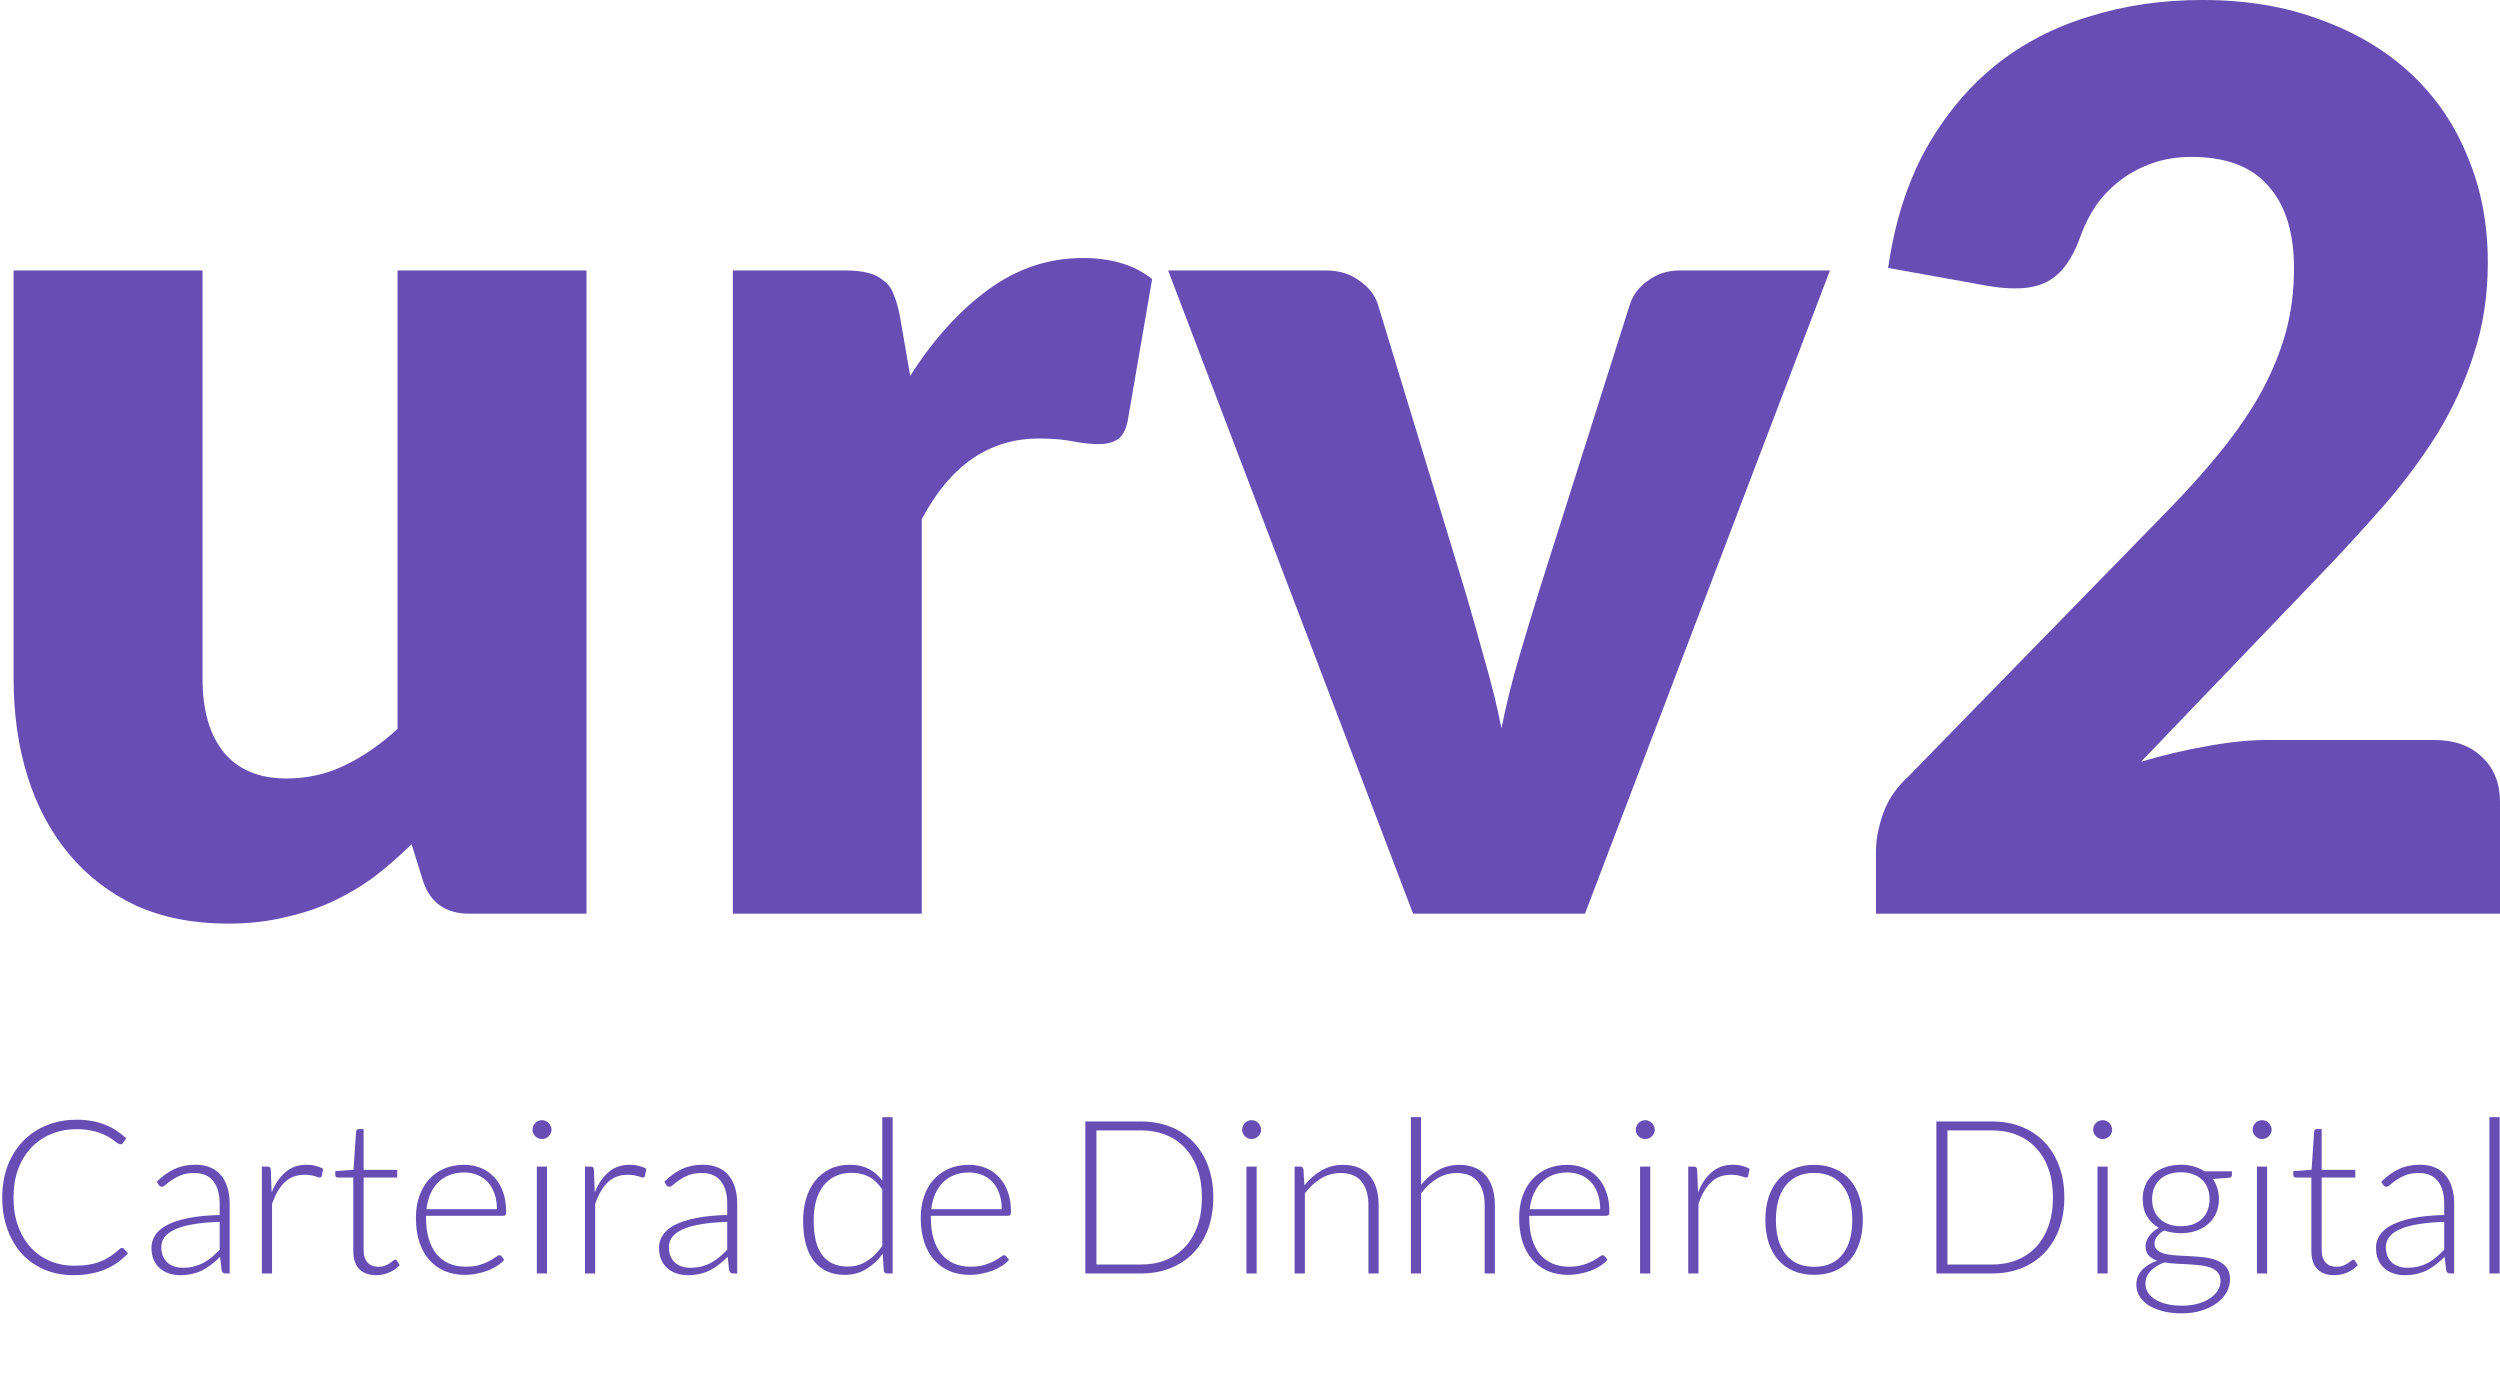
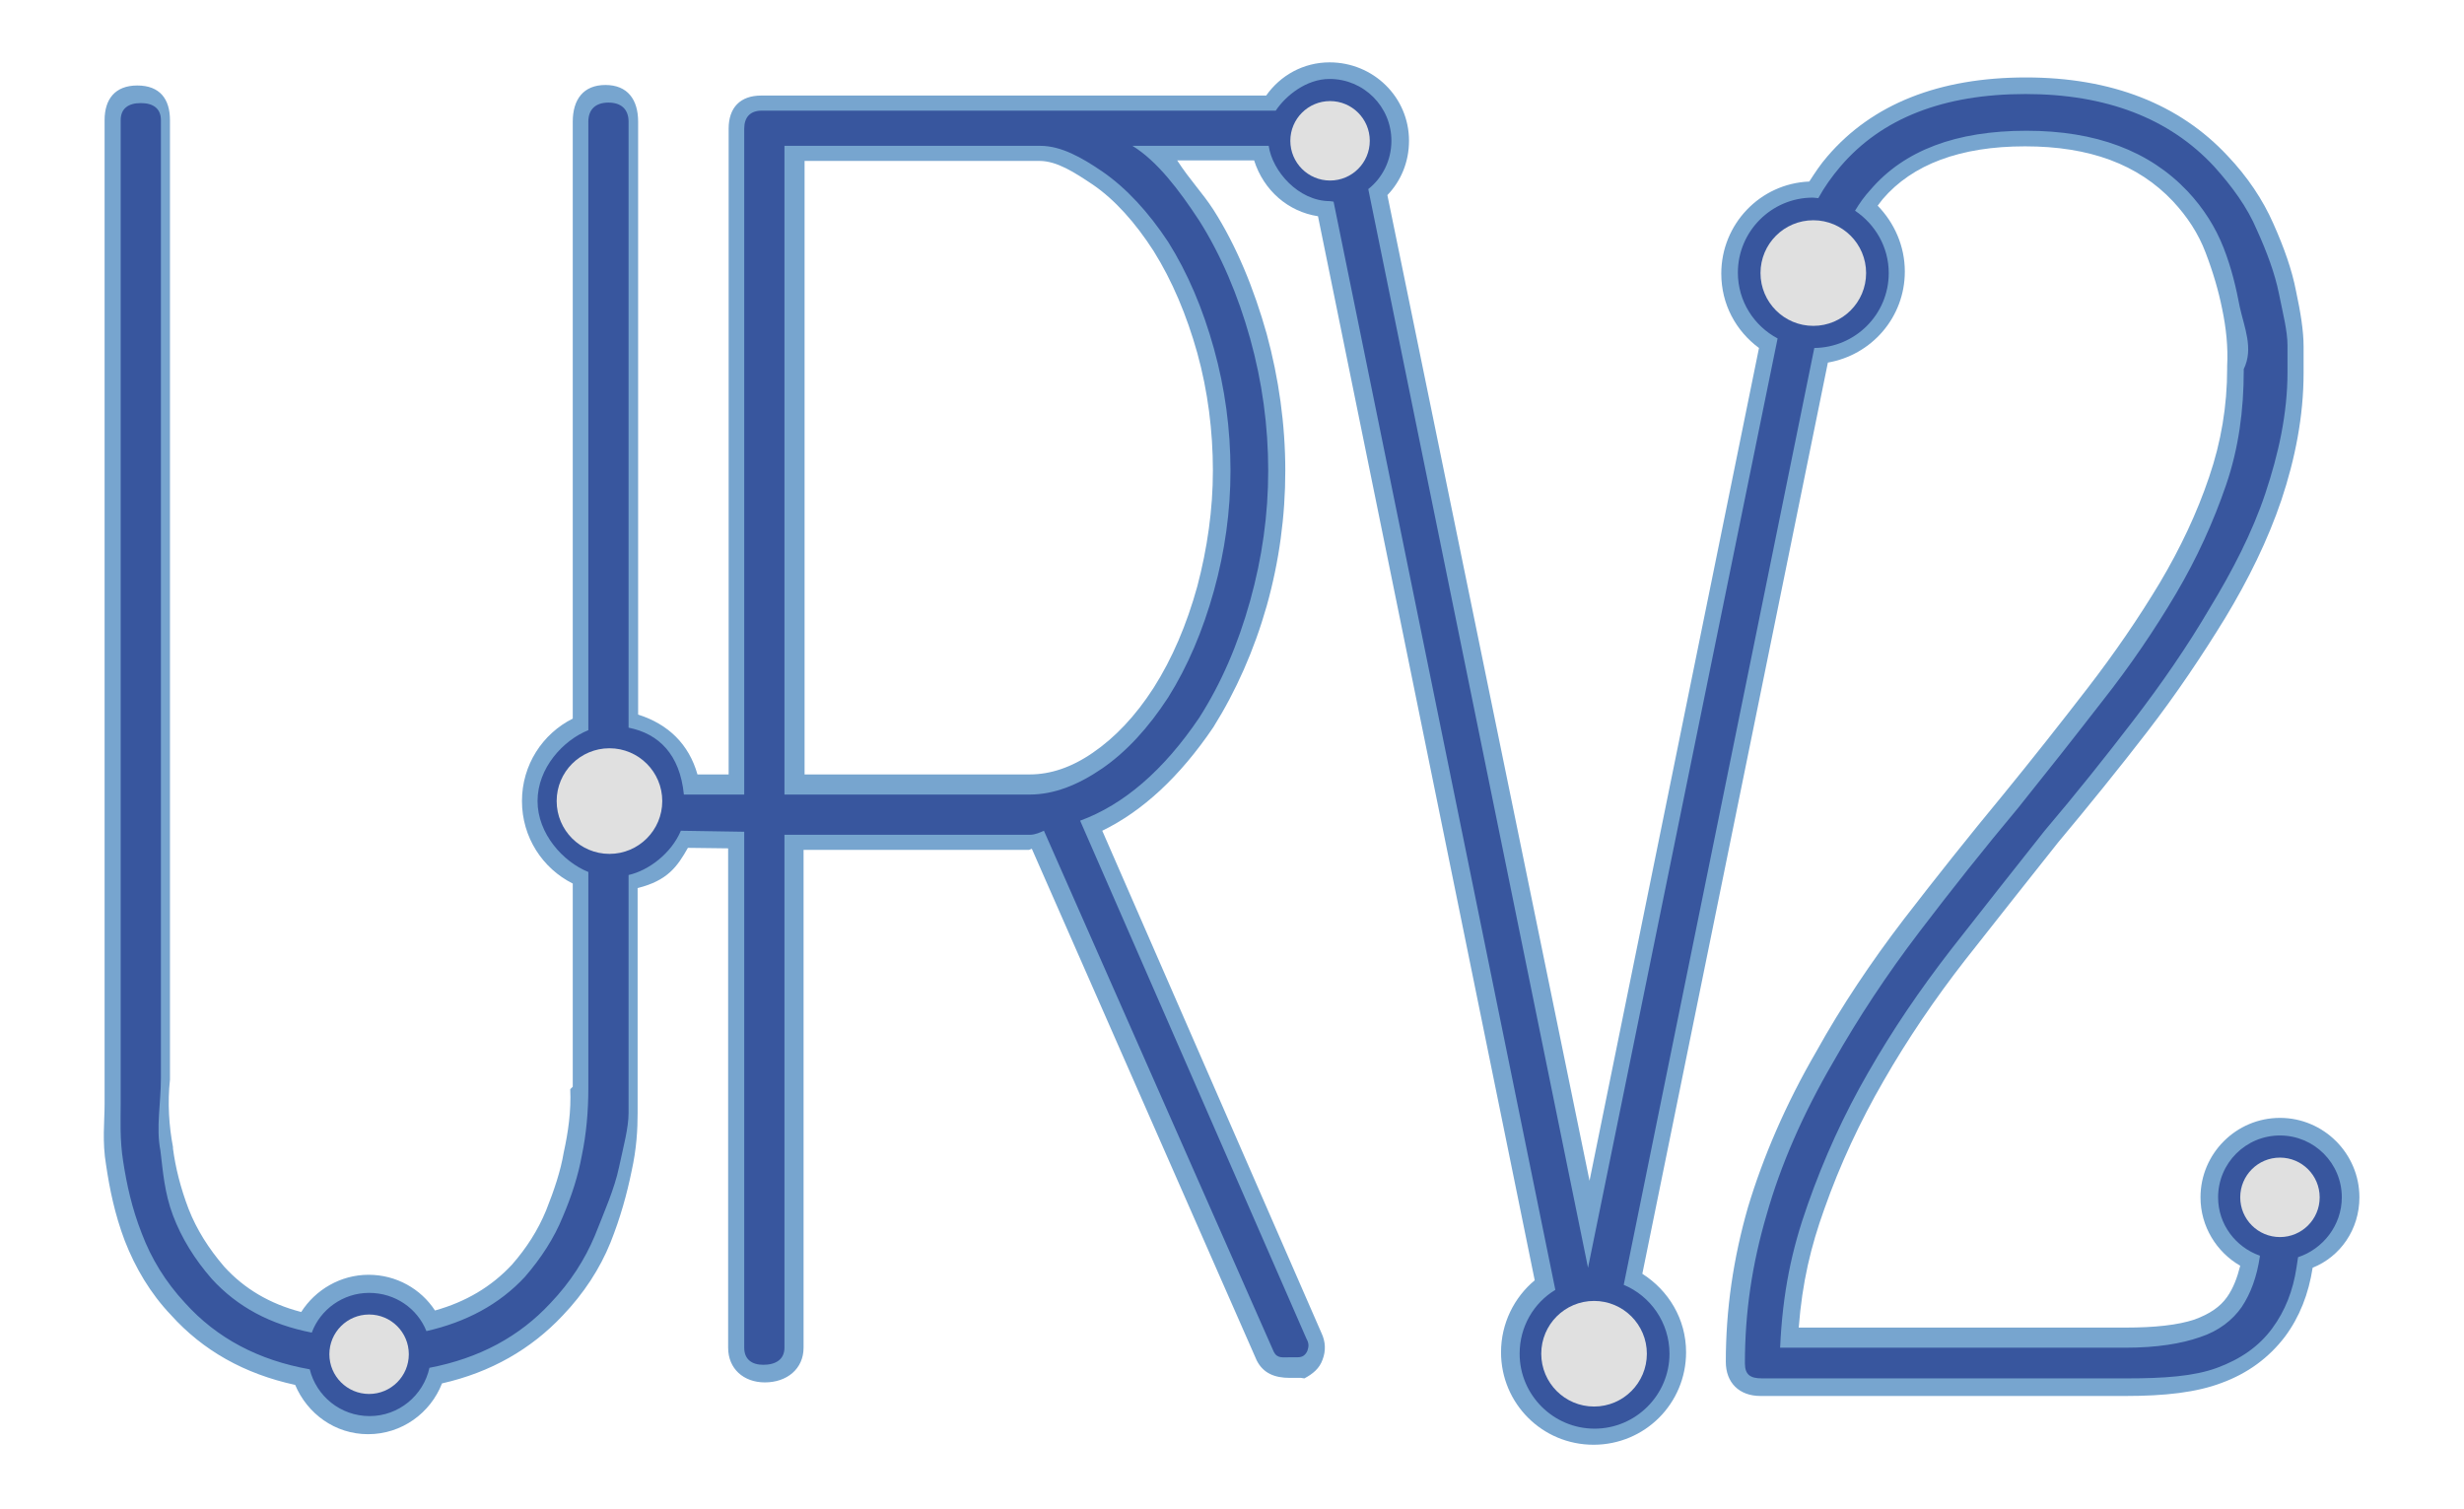
- <svg xmlns="http://www.w3.org/2000/svg" version="1.1" id="svg2" viewBox="0 0 200 110.244" height="110.244" width="200">
-   <defs id="defs4" />
-   <g transform="translate(-2.852875,-911.5622)" id="layer1">
-     <g transform="scale(0.9912075,1.008871)" style="font-style:normal;font-variant:normal;font-weight:900;font-stretch:normal;font-size:98.373px;line-height:125%;font-family:Lato;-inkscape-font-specification:'Lato Heavy';letter-spacing:0px;word-spacing:0px;fill:#5e42af;fill-opacity:0.941;stroke:none;stroke-width:1px;stroke-linecap:butt;stroke-linejoin:miter;stroke-opacity:1" id="text3352">
-       <path d="m 19.226,924.993 0,32.365 q 0,3.787 1.722,5.853 1.722,2.066 5.066,2.066 2.509,0 4.673,-1.033 2.213,-1.033 4.279,-2.902 l 0,-36.349 15.248,0 0,51.007 -9.444,0 q -2.853,0 -3.738,-2.558 l -0.935,-2.951 q -1.476,1.426 -3.05,2.607 -1.574,1.131 -3.394,1.967 -1.771,0.787 -3.837,1.23 -2.066,0.492 -4.525,0.492 -4.181,0 -7.427,-1.426 -3.197,-1.476 -5.411,-4.082 -2.213,-2.607 -3.345,-6.148 -1.131,-3.541 -1.131,-7.771 l 0,-32.365 15.248,0 z" style="" id="path30747" />
-       <path d="m 62.026,975.999 0,-51.007 9.05,0 q 1.131,0 1.869,0.197 0.787,0.197 1.279,0.639 0.541,0.393 0.787,1.082 0.295,0.689 0.492,1.672 l 0.836,4.771 q 2.804,-4.328 6.296,-6.837 3.492,-2.509 7.624,-2.509 3.492,0 5.607,1.672 l -1.967,11.215 q -0.197,1.033 -0.787,1.476 -0.59,0.393 -1.574,0.393 -0.836,0 -1.967,-0.197 -1.131,-0.246 -2.853,-0.246 -6.001,0 -9.444,6.394 l 0,31.283 -15.248,0 z" style="" id="path30749" />
-       <path d="m 130.8,975.999 -13.871,0 -19.773,-51.007 12.69,0 q 1.623,0 2.705,0.787 1.131,0.738 1.525,1.869 l 7.083,22.872 q 0.836,2.804 1.574,5.46 0.787,2.656 1.328,5.312 0.541,-2.656 1.328,-5.312 0.787,-2.656 1.672,-5.46 l 7.378,-22.872 q 0.393,-1.131 1.476,-1.869 1.082,-0.787 2.558,-0.787 l 12.1,0 -19.773,51.007 z" style="" id="path30751" />
-       <path d="m 180.649,903.547 q 5.312,0 9.542,1.574 4.279,1.525 7.28,4.279 3,2.754 4.574,6.591 1.623,3.787 1.623,8.362 0,3.935 -1.131,7.28 -1.082,3.345 -3,6.394 -1.918,3 -4.476,5.853 -2.509,2.804 -5.361,5.706 l -14.018,14.362 q 2.705,-0.787 5.312,-1.23 2.656,-0.492 4.968,-0.492 l 13.379,0 q 2.459,0 3.886,1.377 1.426,1.328 1.426,3.541 l 0,8.854 -50.367,0 0,-4.919 q 0,-1.426 0.59,-3.05 0.59,-1.623 2.066,-2.951 l 20.658,-20.806 q 2.656,-2.656 4.624,-5.066 1.967,-2.41 3.246,-4.722 1.279,-2.361 1.918,-4.673 0.639,-2.361 0.639,-4.968 0,-4.279 -2.066,-6.542 -2.017,-2.312 -6.198,-2.312 -1.722,0 -3.148,0.492 -1.426,0.492 -2.558,1.328 -1.131,0.836 -1.967,1.967 -0.787,1.131 -1.279,2.459 -0.787,2.213 -2.017,3.197 -1.18,0.984 -3.246,0.984 -0.492,0 -1.082,-0.049 -0.541,-0.049 -1.131,-0.148 l -8.067,-1.426 q 0.787,-5.361 3,-9.345 2.263,-3.984 5.558,-6.64 3.345,-2.656 7.624,-3.935 4.279,-1.328 9.198,-1.328 z" style="" id="path30753" />
-     </g>
-     <g style="font-style:normal;font-variant:normal;font-weight:300;font-stretch:normal;font-size:17.189px;line-height:125%;font-family:Lato;-inkscape-font-specification:'Lato, Light';text-align:start;letter-spacing:0px;word-spacing:0px;writing-mode:lr-tb;text-anchor:start;fill:#5e42af;fill-opacity:0.941;stroke:none;stroke-width:1px;stroke-linecap:butt;stroke-linejoin:miter;stroke-opacity:1" id="text3356">
-       <path d="m 12.606,1011.394 q 0.086,0 0.146,0.06 l 0.344,0.369 q -0.378,0.404 -0.825,0.731 -0.447,0.318 -0.98,0.55 -0.524,0.223 -1.16,0.344 -0.627,0.129 -1.384,0.129 -1.263,0 -2.32,-0.438 -1.049,-0.447 -1.805,-1.255 -0.748,-0.817 -1.169,-1.968 -0.421,-1.152 -0.421,-2.561 0,-1.384 0.43,-2.527 0.438,-1.143 1.22,-1.96 0.791,-0.825 1.882,-1.272 1.1,-0.456 2.424,-0.456 0.662,0 1.212,0.103 0.55,0.095 1.023,0.284 0.481,0.18 0.902,0.456 0.421,0.275 0.825,0.636 l -0.266,0.387 q -0.069,0.103 -0.215,0.103 -0.077,0 -0.198,-0.086 -0.12,-0.095 -0.309,-0.224 -0.18,-0.138 -0.447,-0.292 -0.258,-0.163 -0.619,-0.292 -0.361,-0.138 -0.834,-0.224 -0.473,-0.094 -1.074,-0.094 -1.109,0 -2.037,0.387 -0.928,0.378 -1.599,1.091 -0.67,0.705 -1.049,1.719 -0.37,1.006 -0.37,2.26 0,1.289 0.37,2.303 0.37,1.014 1.023,1.719 0.653,0.696 1.538,1.074 0.894,0.37 1.934,0.37 0.653,0 1.16,-0.086 0.516,-0.086 0.945,-0.258 0.43,-0.172 0.799,-0.421 0.37,-0.249 0.731,-0.584 0.043,-0.034 0.077,-0.052 0.043,-0.026 0.095,-0.026 z" style="" id="path30756" />
-       <path d="m 20.901,1013.439 q -0.258,0 -0.318,-0.241 l -0.12,-1.091 q -0.352,0.344 -0.705,0.619 -0.344,0.275 -0.722,0.464 -0.378,0.189 -0.816,0.284 -0.438,0.103 -0.963,0.103 -0.438,0 -0.851,-0.129 -0.413,-0.129 -0.731,-0.395 -0.318,-0.266 -0.516,-0.679 -0.189,-0.421 -0.189,-1.006 0,-0.541 0.309,-1.006 0.309,-0.464 0.963,-0.808 0.662,-0.344 1.693,-0.55 1.04,-0.206 2.492,-0.241 l 0,-0.894 q 0,-1.186 -0.516,-1.822 -0.507,-0.645 -1.513,-0.645 -0.619,0 -1.057,0.172 -0.43,0.172 -0.731,0.378 -0.301,0.206 -0.49,0.378 -0.189,0.172 -0.318,0.172 -0.172,0 -0.258,-0.155 l -0.146,-0.249 q 0.67,-0.67 1.409,-1.014 0.739,-0.344 1.676,-0.344 0.688,0 1.203,0.224 0.516,0.215 0.851,0.627 0.344,0.404 0.516,0.988 0.172,0.576 0.172,1.289 l 0,5.569 -0.327,0 z m -3.438,-0.456 q 0.498,0 0.911,-0.103 0.421,-0.112 0.773,-0.301 0.361,-0.198 0.67,-0.464 0.309,-0.266 0.61,-0.576 l 0,-2.226 q -1.22,0.034 -2.106,0.189 -0.877,0.146 -1.452,0.404 -0.567,0.258 -0.842,0.619 -0.266,0.352 -0.266,0.808 0,0.43 0.138,0.748 0.146,0.309 0.378,0.516 0.232,0.198 0.541,0.292 0.309,0.095 0.645,0.095 z" style="" id="path30758" />
-       <path d="m 23.803,1013.439 0,-8.551 0.43,0 q 0.146,0 0.206,0.06 0.069,0.06 0.077,0.206 l 0.069,1.805 q 0.413,-1.04 1.1,-1.624 0.688,-0.593 1.693,-0.593 0.387,0 0.713,0.086 0.327,0.077 0.619,0.232 l -0.112,0.567 q -0.026,0.138 -0.172,0.138 -0.052,0 -0.146,-0.034 -0.095,-0.034 -0.241,-0.077 -0.138,-0.043 -0.344,-0.077 -0.206,-0.034 -0.473,-0.034 -0.971,0 -1.599,0.602 -0.619,0.602 -1.006,1.736 l 0,5.561 -0.816,0 z" style="" id="path30760" />
-       <path d="m 32.956,1013.577 q -0.868,0 -1.358,-0.481 -0.481,-0.481 -0.481,-1.487 l 0,-5.844 -1.229,0 q -0.095,0 -0.155,-0.052 -0.06,-0.052 -0.06,-0.146 l 0,-0.318 1.461,-0.103 0.206,-3.06 q 0.009,-0.077 0.06,-0.138 0.06,-0.06 0.155,-0.06 l 0.387,0 0,3.266 2.69,0 0,0.61 -2.69,0 0,5.801 q 0,0.352 0.086,0.61 0.095,0.249 0.249,0.412 0.163,0.163 0.378,0.241 0.215,0.077 0.464,0.077 0.309,0 0.533,-0.086 0.223,-0.095 0.387,-0.198 0.163,-0.112 0.266,-0.198 0.103,-0.095 0.163,-0.095 0.069,0 0.138,0.086 l 0.223,0.361 q -0.327,0.361 -0.834,0.584 -0.498,0.215 -1.04,0.215 z" style="" id="path30762" />
-       <path d="m 39.985,1004.75 q 0.722,0 1.332,0.249 0.619,0.249 1.066,0.731 0.455,0.473 0.705,1.169 0.258,0.696 0.258,1.599 0,0.189 -0.06,0.258 -0.052,0.069 -0.172,0.069 l -6.179,0 0,0.163 q 0,0.963 0.223,1.693 0.223,0.731 0.636,1.229 0.413,0.49 0.997,0.739 0.584,0.249 1.306,0.249 0.645,0 1.117,-0.138 0.473,-0.146 0.791,-0.318 0.327,-0.18 0.516,-0.318 0.189,-0.146 0.275,-0.146 0.112,0 0.172,0.086 l 0.223,0.275 q -0.206,0.258 -0.55,0.481 -0.335,0.223 -0.756,0.387 -0.413,0.155 -0.894,0.249 -0.473,0.095 -0.954,0.095 -0.877,0 -1.599,-0.301 -0.722,-0.309 -1.238,-0.894 -0.516,-0.584 -0.799,-1.427 -0.275,-0.851 -0.275,-1.942 0,-0.92 0.258,-1.693 0.266,-0.782 0.756,-1.341 0.498,-0.567 1.212,-0.885 0.722,-0.318 1.633,-0.318 z m 0.009,0.61 q -0.662,0 -1.186,0.206 -0.524,0.206 -0.911,0.593 -0.378,0.387 -0.619,0.928 -0.232,0.541 -0.309,1.212 l 5.638,0 q 0,-0.688 -0.189,-1.229 -0.189,-0.55 -0.533,-0.928 -0.344,-0.378 -0.825,-0.576 -0.481,-0.206 -1.066,-0.206 z" style="" id="path30764" />
-       <path d="m 46.615,1004.888 0,8.551 -0.816,0 0,-8.551 0.816,0 z m 0.361,-2.948 q 0,0.155 -0.069,0.292 -0.06,0.129 -0.163,0.232 -0.103,0.103 -0.241,0.163 -0.138,0.06 -0.292,0.06 -0.155,0 -0.292,-0.06 -0.138,-0.06 -0.241,-0.163 -0.103,-0.103 -0.163,-0.232 -0.06,-0.138 -0.06,-0.292 0,-0.155 0.06,-0.292 0.06,-0.146 0.163,-0.249 0.103,-0.103 0.241,-0.163 0.138,-0.06 0.292,-0.06 0.155,0 0.292,0.06 0.138,0.06 0.241,0.163 0.103,0.103 0.163,0.249 0.069,0.138 0.069,0.292 z" style="" id="path30766" />
-       <path d="m 49.653,1013.439 0,-8.551 0.43,0 q 0.146,0 0.206,0.06 0.069,0.06 0.077,0.206 l 0.069,1.805 q 0.413,-1.04 1.1,-1.624 0.688,-0.593 1.693,-0.593 0.387,0 0.713,0.086 0.327,0.077 0.619,0.232 l -0.112,0.567 q -0.026,0.138 -0.172,0.138 -0.052,0 -0.146,-0.034 -0.095,-0.034 -0.241,-0.077 -0.138,-0.043 -0.344,-0.077 -0.206,-0.034 -0.473,-0.034 -0.971,0 -1.599,0.602 -0.619,0.602 -1.006,1.736 l 0,5.561 -0.816,0 z" style="" id="path30768" />
-       <path d="m 61.506,1013.439 q -0.258,0 -0.318,-0.241 l -0.12,-1.091 q -0.352,0.344 -0.705,0.619 -0.344,0.275 -0.722,0.464 -0.378,0.189 -0.816,0.284 -0.438,0.103 -0.963,0.103 -0.438,0 -0.851,-0.129 -0.413,-0.129 -0.731,-0.395 -0.318,-0.266 -0.516,-0.679 -0.189,-0.421 -0.189,-1.006 0,-0.541 0.309,-1.006 0.309,-0.464 0.963,-0.808 0.662,-0.344 1.693,-0.55 1.04,-0.206 2.492,-0.241 l 0,-0.894 q 0,-1.186 -0.516,-1.822 -0.507,-0.645 -1.513,-0.645 -0.619,0 -1.057,0.172 -0.43,0.172 -0.731,0.378 -0.301,0.206 -0.49,0.378 -0.189,0.172 -0.318,0.172 -0.172,0 -0.258,-0.155 l -0.146,-0.249 q 0.67,-0.67 1.409,-1.014 0.739,-0.344 1.676,-0.344 0.688,0 1.203,0.224 0.516,0.215 0.851,0.627 0.344,0.404 0.516,0.988 0.172,0.576 0.172,1.289 l 0,5.569 -0.327,0 z m -3.438,-0.456 q 0.498,0 0.911,-0.103 0.421,-0.112 0.773,-0.301 0.361,-0.198 0.67,-0.464 0.309,-0.266 0.61,-0.576 l 0,-2.226 q -1.22,0.034 -2.106,0.189 -0.877,0.146 -1.452,0.404 -0.567,0.258 -0.842,0.619 -0.266,0.352 -0.266,0.808 0,0.43 0.138,0.748 0.146,0.309 0.378,0.516 0.232,0.198 0.541,0.292 0.309,0.095 0.645,0.095 z" style="" id="path30770" />
-       <path d="m 73.807,1013.439 q -0.215,0 -0.249,-0.224 l -0.086,-1.349 q -0.567,0.773 -1.332,1.229 -0.756,0.456 -1.702,0.456 -1.573,0 -2.458,-1.091 -0.877,-1.091 -0.877,-3.274 0,-0.937 0.241,-1.745 0.249,-0.816 0.722,-1.409 0.481,-0.602 1.169,-0.945 0.696,-0.344 1.599,-0.344 0.868,0 1.504,0.327 0.636,0.318 1.1,0.937 l 0,-5.071 0.825,0 0,12.505 -0.455,0 z m -3.137,-0.55 q 0.851,0 1.538,-0.438 0.688,-0.438 1.229,-1.22 l 0,-4.512 q -0.498,-0.731 -1.1,-1.031 -0.593,-0.301 -1.349,-0.301 -0.756,0 -1.324,0.275 -0.567,0.275 -0.954,0.782 -0.378,0.498 -0.576,1.203 -0.189,0.696 -0.189,1.538 0,1.908 0.705,2.81 0.705,0.894 2.02,0.894 z" style="" id="path30772" />
-       <path d="m 80.371,1004.75 q 0.722,0 1.332,0.249 0.619,0.249 1.066,0.731 0.455,0.473 0.705,1.169 0.258,0.696 0.258,1.599 0,0.189 -0.06,0.258 -0.052,0.069 -0.172,0.069 l -6.179,0 0,0.163 q 0,0.963 0.223,1.693 0.223,0.731 0.636,1.229 0.413,0.49 0.997,0.739 0.584,0.249 1.306,0.249 0.645,0 1.117,-0.138 0.473,-0.146 0.791,-0.318 0.327,-0.18 0.516,-0.318 0.189,-0.146 0.275,-0.146 0.112,0 0.172,0.086 l 0.223,0.275 q -0.206,0.258 -0.55,0.481 -0.335,0.223 -0.756,0.387 -0.413,0.155 -0.894,0.249 -0.473,0.095 -0.954,0.095 -0.877,0 -1.599,-0.301 -0.722,-0.309 -1.238,-0.894 -0.516,-0.584 -0.799,-1.427 -0.275,-0.851 -0.275,-1.942 0,-0.92 0.258,-1.693 0.266,-0.782 0.756,-1.341 0.498,-0.567 1.212,-0.885 0.722,-0.318 1.633,-0.318 z m 0.009,0.61 q -0.662,0 -1.186,0.206 -0.524,0.206 -0.911,0.593 -0.378,0.387 -0.619,0.928 -0.232,0.541 -0.309,1.212 l 5.638,0 q 0,-0.688 -0.189,-1.229 -0.189,-0.55 -0.533,-0.928 -0.344,-0.378 -0.825,-0.576 -0.481,-0.206 -1.066,-0.206 z" style="" id="path30774" />
-       <path d="m 99.916,1007.355 q 0,1.409 -0.421,2.535 -0.421,1.126 -1.186,1.917 -0.765,0.791 -1.831,1.212 -1.066,0.421 -2.363,0.421 l -4.435,0 0,-12.161 4.435,0 q 1.298,0 2.363,0.421 1.066,0.421 1.831,1.212 0.765,0.791 1.186,1.917 0.421,1.126 0.421,2.527 z m -0.911,0 q 0,-1.272 -0.352,-2.269 -0.352,-0.997 -0.997,-1.685 -0.636,-0.688 -1.538,-1.048 -0.902,-0.361 -2.002,-0.361 l -3.549,0 0,10.734 3.549,0 q 1.1,0 2.002,-0.361 0.902,-0.361 1.538,-1.048 0.645,-0.688 0.997,-1.685 0.352,-0.997 0.352,-2.277 z" style="" id="path30776" />
-       <path d="m 103.384,1004.888 0,8.551 -0.816,0 0,-8.551 0.816,0 z m 0.361,-2.948 q 0,0.155 -0.069,0.292 -0.06,0.129 -0.163,0.232 -0.103,0.103 -0.241,0.163 -0.138,0.06 -0.292,0.06 -0.155,0 -0.292,-0.06 -0.138,-0.06 -0.241,-0.163 -0.103,-0.103 -0.163,-0.232 -0.06,-0.138 -0.06,-0.292 0,-0.155 0.06,-0.292 0.06,-0.146 0.163,-0.249 0.103,-0.103 0.241,-0.163 0.138,-0.06 0.292,-0.06 0.155,0 0.292,0.06 0.138,0.06 0.241,0.163 0.103,0.103 0.163,0.249 0.069,0.138 0.069,0.292 z" style="" id="path30778" />
-       <path d="m 106.423,1013.439 0,-8.551 0.447,0 q 0.223,0 0.258,0.215 l 0.077,1.289 q 0.584,-0.739 1.358,-1.186 0.782,-0.456 1.736,-0.456 0.705,0 1.238,0.224 0.541,0.223 0.894,0.644 0.352,0.421 0.533,1.014 0.18,0.593 0.18,1.341 l 0,5.466 -0.816,0 0,-5.466 q 0,-1.203 -0.55,-1.882 -0.55,-0.688 -1.684,-0.688 -0.842,0 -1.564,0.438 -0.722,0.43 -1.289,1.186 l 0,6.411 -0.816,0 z" style="" id="path30780" />
-       <path d="m 115.722,1013.439 0,-12.505 0.816,0 0,5.415 q 0.593,-0.731 1.349,-1.16 0.765,-0.438 1.71,-0.438 0.705,0 1.238,0.224 0.541,0.223 0.894,0.644 0.352,0.421 0.533,1.014 0.18,0.593 0.18,1.341 l 0,5.466 -0.816,0 0,-5.466 q 0,-1.203 -0.55,-1.882 -0.55,-0.688 -1.684,-0.688 -0.842,0 -1.564,0.438 -0.722,0.43 -1.289,1.186 l 0,6.411 -0.816,0 z" style="" id="path30782" />
-       <path d="m 128.244,1004.75 q 0.722,0 1.332,0.249 0.619,0.249 1.066,0.731 0.456,0.473 0.705,1.169 0.258,0.696 0.258,1.599 0,0.189 -0.06,0.258 -0.052,0.069 -0.172,0.069 l -6.179,0 0,0.163 q 0,0.963 0.223,1.693 0.223,0.731 0.636,1.229 0.413,0.49 0.997,0.739 0.584,0.249 1.306,0.249 0.645,0 1.117,-0.138 0.473,-0.146 0.791,-0.318 0.327,-0.18 0.516,-0.318 0.189,-0.146 0.275,-0.146 0.112,0 0.172,0.086 l 0.223,0.275 q -0.206,0.258 -0.55,0.481 -0.335,0.223 -0.756,0.387 -0.413,0.155 -0.894,0.249 -0.473,0.095 -0.954,0.095 -0.877,0 -1.599,-0.301 -0.722,-0.309 -1.238,-0.894 -0.516,-0.584 -0.799,-1.427 -0.275,-0.851 -0.275,-1.942 0,-0.92 0.258,-1.693 0.266,-0.782 0.756,-1.341 0.498,-0.567 1.212,-0.885 0.722,-0.318 1.633,-0.318 z m 0.009,0.61 q -0.662,0 -1.186,0.206 -0.524,0.206 -0.911,0.593 -0.378,0.387 -0.619,0.928 -0.232,0.541 -0.309,1.212 l 5.638,0 q 0,-0.688 -0.189,-1.229 -0.189,-0.55 -0.533,-0.928 -0.344,-0.378 -0.825,-0.576 -0.481,-0.206 -1.066,-0.206 z" style="" id="path30784" />
-       <path d="m 134.874,1004.888 0,8.551 -0.816,0 0,-8.551 0.816,0 z m 0.361,-2.948 q 0,0.155 -0.069,0.292 -0.06,0.129 -0.163,0.232 -0.103,0.103 -0.241,0.163 -0.138,0.06 -0.292,0.06 -0.155,0 -0.292,-0.06 -0.138,-0.06 -0.241,-0.163 -0.103,-0.103 -0.163,-0.232 -0.06,-0.138 -0.06,-0.292 0,-0.155 0.06,-0.292 0.06,-0.146 0.163,-0.249 0.103,-0.103 0.241,-0.163 0.138,-0.06 0.292,-0.06 0.155,0 0.292,0.06 0.138,0.06 0.241,0.163 0.103,0.103 0.163,0.249 0.069,0.138 0.069,0.292 z" style="" id="path30786" />
-       <path d="m 137.913,1013.439 0,-8.551 0.43,0 q 0.146,0 0.206,0.06 0.069,0.06 0.077,0.206 l 0.069,1.805 q 0.413,-1.04 1.1,-1.624 0.688,-0.593 1.693,-0.593 0.387,0 0.713,0.086 0.327,0.077 0.619,0.232 l -0.112,0.567 q -0.026,0.138 -0.172,0.138 -0.052,0 -0.146,-0.034 -0.095,-0.034 -0.241,-0.077 -0.138,-0.043 -0.344,-0.077 -0.206,-0.034 -0.473,-0.034 -0.971,0 -1.599,0.602 -0.619,0.602 -1.006,1.736 l 0,5.561 -0.816,0 z" style="" id="path30788" />
-       <path d="m 147.985,1004.75 q 0.92,0 1.642,0.318 0.731,0.309 1.229,0.885 0.498,0.576 0.756,1.392 0.266,0.808 0.266,1.813 0,1.006 -0.266,1.813 -0.258,0.808 -0.756,1.384 -0.498,0.576 -1.229,0.885 -0.722,0.309 -1.642,0.309 -0.92,0 -1.65,-0.309 -0.722,-0.309 -1.229,-0.885 -0.498,-0.576 -0.765,-1.384 -0.258,-0.808 -0.258,-1.813 0,-1.006 0.258,-1.813 0.266,-0.817 0.765,-1.392 0.507,-0.576 1.229,-0.885 0.731,-0.318 1.65,-0.318 z m 0,8.156 q 0.765,0 1.332,-0.258 0.576,-0.266 0.954,-0.756 0.387,-0.49 0.576,-1.177 0.189,-0.696 0.189,-1.556 0,-0.851 -0.189,-1.547 -0.189,-0.696 -0.576,-1.186 -0.378,-0.498 -0.954,-0.765 -0.567,-0.266 -1.332,-0.266 -0.765,0 -1.341,0.266 -0.567,0.266 -0.954,0.765 -0.378,0.49 -0.576,1.186 -0.189,0.696 -0.189,1.547 0,0.859 0.189,1.556 0.198,0.688 0.576,1.177 0.387,0.49 0.954,0.756 0.576,0.258 1.341,0.258 z" style="" id="path30790" />
-       <path d="m 167.999,1007.355 q 0,1.409 -0.421,2.535 -0.421,1.126 -1.186,1.917 -0.765,0.791 -1.831,1.212 -1.066,0.421 -2.363,0.421 l -4.435,0 0,-12.161 4.435,0 q 1.298,0 2.363,0.421 1.066,0.421 1.831,1.212 0.765,0.791 1.186,1.917 0.421,1.126 0.421,2.527 z m -0.911,0 q 0,-1.272 -0.352,-2.269 -0.352,-0.997 -0.997,-1.685 -0.636,-0.688 -1.538,-1.048 -0.902,-0.361 -2.002,-0.361 l -3.549,0 0,10.734 3.549,0 q 1.1,0 2.002,-0.361 0.902,-0.361 1.538,-1.048 0.645,-0.688 0.997,-1.685 0.352,-0.997 0.352,-2.277 z" style="" id="path30792" />
-       <path d="m 171.467,1004.888 0,8.551 -0.816,0 0,-8.551 0.816,0 z m 0.361,-2.948 q 0,0.155 -0.069,0.292 -0.06,0.129 -0.163,0.232 -0.103,0.103 -0.241,0.163 -0.138,0.06 -0.292,0.06 -0.155,0 -0.292,-0.06 -0.138,-0.06 -0.241,-0.163 -0.103,-0.103 -0.163,-0.232 -0.06,-0.138 -0.06,-0.292 0,-0.155 0.06,-0.292 0.06,-0.146 0.163,-0.249 0.103,-0.103 0.241,-0.163 0.138,-0.06 0.292,-0.06 0.155,0 0.292,0.06 0.138,0.06 0.241,0.163 0.103,0.103 0.163,0.249 0.069,0.138 0.069,0.292 z" style="" id="path30794" />
-       <path d="m 177.325,1004.742 q 0.559,0 1.031,0.138 0.481,0.138 0.859,0.387 l 2.192,0 0,0.284 q 0,0.215 -0.241,0.232 l -1.298,0.095 q 0.241,0.327 0.37,0.739 0.129,0.404 0.129,0.868 0,0.619 -0.223,1.126 -0.223,0.498 -0.627,0.859 -0.395,0.352 -0.954,0.55 -0.559,0.198 -1.238,0.198 -0.739,0 -1.341,-0.223 -0.361,0.206 -0.567,0.49 -0.206,0.284 -0.206,0.55 0,0.369 0.258,0.567 0.258,0.198 0.679,0.292 0.43,0.086 0.971,0.112 0.55,0.026 1.109,0.06 0.567,0.026 1.109,0.103 0.55,0.077 0.971,0.275 0.43,0.189 0.688,0.541 0.258,0.344 0.258,0.92 0,0.533 -0.266,1.023 -0.266,0.49 -0.773,0.868 -0.498,0.378 -1.212,0.602 -0.713,0.232 -1.599,0.232 -0.902,0 -1.581,-0.189 -0.679,-0.18 -1.143,-0.498 -0.456,-0.309 -0.688,-0.722 -0.232,-0.412 -0.232,-0.877 0,-0.679 0.447,-1.169 0.447,-0.49 1.229,-0.756 -0.43,-0.146 -0.688,-0.421 -0.249,-0.275 -0.249,-0.765 0,-0.18 0.069,-0.378 0.069,-0.198 0.206,-0.387 0.138,-0.198 0.327,-0.369 0.198,-0.172 0.456,-0.309 -0.61,-0.352 -0.954,-0.937 -0.335,-0.584 -0.335,-1.367 0,-0.619 0.215,-1.117 0.223,-0.507 0.619,-0.868 0.404,-0.361 0.971,-0.559 0.567,-0.198 1.255,-0.198 z m 3.171,9.273 q 0,-0.404 -0.215,-0.645 -0.206,-0.249 -0.559,-0.387 -0.352,-0.138 -0.816,-0.189 -0.456,-0.06 -0.963,-0.086 -0.498,-0.026 -1.006,-0.052 -0.507,-0.026 -0.945,-0.103 -0.327,0.129 -0.61,0.301 -0.275,0.163 -0.473,0.378 -0.198,0.206 -0.309,0.456 -0.112,0.258 -0.112,0.559 0,0.378 0.189,0.696 0.198,0.327 0.567,0.559 0.378,0.241 0.92,0.378 0.541,0.138 1.246,0.138 0.653,0 1.212,-0.146 0.567,-0.146 0.98,-0.413 0.421,-0.266 0.653,-0.636 0.241,-0.37 0.241,-0.808 z m -3.171,-4.357 q 0.55,0 0.98,-0.155 0.43,-0.163 0.722,-0.447 0.292,-0.284 0.438,-0.679 0.155,-0.395 0.155,-0.877 0,-0.481 -0.155,-0.877 -0.155,-0.404 -0.456,-0.688 -0.292,-0.284 -0.722,-0.438 -0.421,-0.155 -0.963,-0.155 -0.541,0 -0.971,0.155 -0.43,0.155 -0.731,0.438 -0.292,0.284 -0.447,0.688 -0.155,0.395 -0.155,0.877 0,0.481 0.155,0.877 0.155,0.395 0.447,0.679 0.301,0.284 0.731,0.447 0.43,0.155 0.971,0.155 z" style="" id="path30796" />
-       <path d="m 184.224,1004.888 0,8.551 -0.816,0 0,-8.551 0.816,0 z m 0.361,-2.948 q 0,0.155 -0.069,0.292 -0.06,0.129 -0.163,0.232 -0.103,0.103 -0.241,0.163 -0.138,0.06 -0.292,0.06 -0.155,0 -0.292,-0.06 -0.138,-0.06 -0.241,-0.163 -0.103,-0.103 -0.163,-0.232 -0.06,-0.138 -0.06,-0.292 0,-0.155 0.06,-0.292 0.06,-0.146 0.163,-0.249 0.103,-0.103 0.241,-0.163 0.138,-0.06 0.292,-0.06 0.155,0 0.292,0.06 0.138,0.06 0.241,0.163 0.103,0.103 0.163,0.249 0.069,0.138 0.069,0.292 z" style="" id="path30798" />
-       <path d="m 189.601,1013.577 q -0.868,0 -1.358,-0.481 -0.481,-0.481 -0.481,-1.487 l 0,-5.844 -1.229,0 q -0.095,0 -0.155,-0.052 -0.06,-0.052 -0.06,-0.146 l 0,-0.318 1.461,-0.103 0.206,-3.06 q 0.009,-0.077 0.06,-0.138 0.06,-0.06 0.155,-0.06 l 0.387,0 0,3.266 2.69,0 0,0.61 -2.69,0 0,5.801 q 0,0.352 0.086,0.61 0.095,0.249 0.249,0.412 0.163,0.163 0.378,0.241 0.215,0.077 0.464,0.077 0.309,0 0.533,-0.086 0.223,-0.095 0.387,-0.198 0.163,-0.112 0.266,-0.198 0.103,-0.095 0.163,-0.095 0.069,0 0.138,0.086 l 0.223,0.361 q -0.327,0.361 -0.834,0.584 -0.498,0.215 -1.04,0.215 z" style="" id="path30800" />
-       <path d="m 198.864,1013.439 q -0.258,0 -0.318,-0.241 l -0.12,-1.091 q -0.352,0.344 -0.705,0.619 -0.344,0.275 -0.722,0.464 -0.378,0.189 -0.816,0.284 -0.438,0.103 -0.963,0.103 -0.438,0 -0.851,-0.129 -0.413,-0.129 -0.731,-0.395 -0.318,-0.266 -0.516,-0.679 -0.189,-0.421 -0.189,-1.006 0,-0.541 0.309,-1.006 0.309,-0.464 0.963,-0.808 0.662,-0.344 1.693,-0.55 1.04,-0.206 2.492,-0.241 l 0,-0.894 q 0,-1.186 -0.516,-1.822 -0.507,-0.645 -1.513,-0.645 -0.619,0 -1.057,0.172 -0.43,0.172 -0.731,0.378 -0.301,0.206 -0.49,0.378 -0.189,0.172 -0.318,0.172 -0.172,0 -0.258,-0.155 l -0.146,-0.249 q 0.67,-0.67 1.409,-1.014 0.739,-0.344 1.676,-0.344 0.688,0 1.203,0.224 0.516,0.215 0.851,0.627 0.344,0.404 0.516,0.988 0.172,0.576 0.172,1.289 l 0,5.569 -0.327,0 z m -3.438,-0.456 q 0.498,0 0.911,-0.103 0.421,-0.112 0.773,-0.301 0.361,-0.198 0.67,-0.464 0.309,-0.266 0.61,-0.576 l 0,-2.226 q -1.22,0.034 -2.106,0.189 -0.877,0.146 -1.452,0.404 -0.567,0.258 -0.842,0.619 -0.266,0.352 -0.266,0.808 0,0.43 0.138,0.748 0.146,0.309 0.378,0.516 0.232,0.198 0.541,0.292 0.309,0.095 0.645,0.095 z" style="" id="path30802" />
-       <path d="m 202.823,1000.934 0,12.505 -0.816,0 0,-12.505 0.816,0 z" style="" id="path30804" />
+ <svg xmlns="http://www.w3.org/2000/svg" version="1.1" x="0px" y="0px" viewBox="0 0 490 300" enable-background="new 0 0 490 300" xml:space="preserve">
+   <g id="Layer_1">
+ </g>
+   <g id="Layer_2">
+     <g>
+       <path fill="#77A5CF" d="M469.2,238.1c0-8.7-7.1-15.8-15.8-15.8c-8.7,0-15.8,7.1-15.8,15.8c0,5.8,3.2,10.9,7.9,13.6    c-0.6,2.4-1.4,4.5-2.6,6.2c-1.4,2-3.5,3.4-6.5,4.5c-3.3,1.1-7.9,1.6-13.7,1.6h-65c0.7-9,2.4-16.1,5.1-23.6    c3.1-8.8,7.1-17.4,11.8-25.5c4.7-8.2,10.2-16.3,16.2-24c6.2-7.9,12.4-15.7,18.5-23.4c6.1-7.3,12.1-14.7,17.8-22.1    c5.7-7.4,10.8-15,15.4-22.5c4.6-7.6,8.5-15.5,11.2-23.5c2.7-8.1,4.4-16.6,4.4-25.2v-5.3c0-3.1-0.6-6.8-1.5-11    c-0.8-4.2-2.4-8.7-4.5-13.4c-2.1-4.8-5.2-9.4-9.1-13.5c-9.6-10.3-23.1-15.6-40.1-15.6c-17.3,0-30.6,5.3-39.5,15.7    c-1.4,1.6-2.5,3.3-3.6,5c-9.8,0.4-17.5,8.5-17.5,18.3c0,6.1,2.9,11.4,7.5,14.8l-33.7,165.6L275.9,38.8c2.7-2.8,4.3-6.6,4.3-10.8    c0-8.7-7.1-15.6-15.8-15.6c-5.2,0-9.8,2.6-12.6,6.6h-54.8l0,0h-45.6c-4.2,0-6.5,2.4-6.5,6.6V154h-6.2c-1.7-6-5.8-10-11.8-11.9    V24.2c0-4.4-2.1-7.3-6.5-7.3s-6.5,2.9-6.5,7.3v118.7c-6,3-10.1,9.2-10.1,16.4c0,7.2,4.1,13.4,10.1,16.4v40.4l-0.5,0.5    c0.2,4.3-0.4,8.5-1.3,12.6c-0.6,3.6-1.9,7.5-3.5,11.5c-1.6,3.9-3.9,7.5-6.8,10.8c-4.1,4.4-9.2,7.4-15.3,9.1    c-2.8-4.3-7.7-7.1-13.2-7.1c-5.6,0-10.6,3-13.4,7.4c-6.2-1.6-11.3-4.6-15.3-9c-3.1-3.6-5.5-7.4-7.1-11.5c-1.6-4.2-2.6-8.2-3.1-12    l0-0.3c-0.8-4.2-1.1-8.8-0.6-13.4l0-190.8c0-4.2-2-6.9-6.5-6.9c-4.4,0-6.5,2.7-6.5,6.9v195.7c0,3.4-0.5,7.4,0.3,12.1    c0.7,4.7,1.7,9.7,3.7,15c2.1,5.4,5.1,10.5,9.2,14.8c6.4,7.1,14.6,11.7,24.7,13.9c2.4,5.7,7.9,9.8,14.5,9.8    c6.7,0,12.4-4.2,14.7-10.1c9.7-2.2,17.7-6.8,24-13.5c4.2-4.4,7.4-9.3,9.5-14.5c2-5,3.3-9.8,4.2-14.2c1-4.5,1.2-8.3,1.2-11.6v-44.7    c6-1.5,7.9-4.3,10-8l8,0.1V268c0,4.2,3.1,6.9,7.3,6.9c4.4,0,7.7-2.7,7.7-6.9v-99h44.8c0.2,0,0.4-0.2,0.6-0.2l44.7,101.7    c1.3,2.6,3.6,3.5,6.6,3.5h2.2l0.7,0.1c1.7-0.9,3-2,3.6-3.7c0.7-1.8,0.6-3.6-0.2-5.3l-43.6-99.9c8-3.9,15.4-10.7,22.1-20.6    c4.5-7.2,8.1-15.3,10.6-24.1c2.5-8.9,3.7-17.9,3.7-26.9c0-9.2-1.3-18.4-3.7-27.2c-2.5-8.9-6-17.5-10.6-24.7    c-2.2-3.4-4.6-5.8-7.2-9.8h15.3c1.9,6,6.8,10.2,12.7,11.1l43.1,211.6c-4.1,3.4-6.7,8.6-6.7,14.3c0,10.2,8.2,18.4,18.4,18.4    c10.2,0,18.4-8.2,18.4-18.4c0-6.6-3.5-12.3-8.7-15.6l36.9-181.2c8.7-1.5,15.3-9,15.3-18.1c0-5.1-2.1-9.7-5.4-13.1    c0.3-0.4,0.7-0.9,1-1.3c5.9-6.9,15.4-10.5,28.3-10.5c12.9,0,22.5,3.6,29.4,10.9c2.9,3.1,5.1,6.5,6.5,10.2    c1.5,3.9,2.6,7.7,3.3,11.2c0.8,3.8,1.2,7.6,1,11.4l0,0.5c0,7.4-1.2,14.6-3.6,21.6c-2.4,7.1-5.7,14.1-9.8,21c-4.2,7-9,14-14.4,21    c-5.4,7-11,14.1-16.8,21.2c-6.7,8.1-13.3,16.4-19.7,24.7c-6.5,8.5-12.4,17.3-17.4,26.3c-6.1,10.5-10.6,21-13.6,31    c-2.9,10.1-4.4,20.3-4.4,30.7c0,4.2,2.7,6.8,6.9,6.8h72.6c7.8,0,14.1-0.7,19.1-2.6c5.2-1.9,9.4-5,12.6-9.2    c2.9-3.9,4.7-8.5,5.5-13.7c0,0,0,0,0,0C465.4,249.9,469.2,244.5,469.2,238.1z M160,32h37.1l0,0h9.6c3.5,0,7,2.3,10.6,4.7    c4.4,3,8.5,7.6,12.1,13.2c3.7,5.9,6.6,12.8,8.7,20.3c2.1,7.6,3.1,15.5,3.1,23.4c0,7.7-1.1,15.4-3.1,23c-2.1,7.6-5,14.4-8.7,20.2    c-3.6,5.6-7.7,9.9-12.1,12.9c-4.2,2.9-8.4,4.3-12.5,4.3H160V32z" />
+       <path fill="#38569E" d="M465.7,238.1c0-6.8-5.5-12.3-12.3-12.3c-6.8,0-12.3,5.5-12.3,12.3c0,5.4,3.5,9.9,8.3,11.6    c0,0.1,0,0.2,0,0.2c-0.6,4-1.8,7.3-3.6,10c-1.8,2.6-4.6,4.8-8.3,6c-3.7,1.3-8.6,2.1-14.8,2.1H354c0.5-11,2.3-19.5,5.5-28.5    c3.2-9.1,7.2-17.9,12-26.2c4.8-8.4,10.3-16.5,16.5-24.5c6.2-7.9,12.4-15.8,18.6-23.6c6.2-7.3,12.1-14.7,17.7-22    c5.6-7.3,10.7-14.7,15.1-22.2c4.5-7.4,8.5-15.1,11.1-22.9c2.6-7.8,4.4-15.8,4.4-24.1c0-0.7,0-2.5,0-5.3c0-2.9-0.9-6.3-1.7-10.3    c-0.8-4-2.4-8.3-4.4-12.7c-1.9-4.5-4.9-8.6-8.5-12.6c-8.9-9.6-21.5-14.4-37.5-14.4c-16.3,0-28.6,4.8-36.8,14.4    c-1.7,2-3.2,4.1-4.4,6.3c-0.4,0-0.7-0.1-1.1-0.1c-8.2,0-14.9,6.7-14.9,14.9c0,5.7,3.2,10.6,7.9,13.1l-37.7,184.8L272.1,37.6    c2.8-2.2,4.6-5.7,4.6-9.6c0-6.8-5.5-12.3-12.3-12.3c-4.6,0-8.7,3.3-10.7,6.3h-53.1l0,0h-49.1c-2.3,0-3.5,1.3-3.5,3.6V158h-12    c-0.8-8-5-12.1-11-13.3V24.2c0-2.5-1.5-3.8-4-3.8c-2.5,0-4,1.3-4,3.8v121c-5,2-10.1,7.5-10.1,14.1c0,6.5,5.1,12.1,10.1,14.1v42.7    v0.3c0,4.6-0.4,9.1-1.3,13.4c-0.7,3.9-2,8-3.8,12.2c-1.7,4.2-4.3,8.2-7.5,11.9c-5.1,5.5-11.7,9-19.6,10.8    c-1.8-4.5-6.2-7.6-11.4-7.6c-5.2,0-9.7,3.3-11.4,7.9c-8.2-1.6-14.8-5.1-19.9-10.7c-3.4-3.9-6-8.1-7.7-12.6    c-1.7-4.5-2-8.8-2.5-12.9c-0.9-4.6,0.1-9.4,0.1-14.4V214V23.9c0-2.3-1.5-3.4-4-3.4c-2.5,0-4,1.1-4,3.4v189.8c0,0.7,0,2.6,0,5.8    c0,3.2-0.2,7.1,0.5,11.5c0.7,4.5,1.7,9.2,3.7,14.3c1.9,5,4.7,9.6,8.6,13.8c6.3,7,14.6,11.4,24.8,13.2c1.3,5.3,6.1,9.3,11.9,9.3    c5.8,0,10.7-4.1,11.9-9.6c9.9-1.9,17.9-6.2,24.1-12.9c3.9-4.1,6.8-8.6,8.8-13.4c1.9-4.8,3.9-9.3,4.8-13.6    c0.9-4.2,1.9-7.8,1.9-10.8c0-3,0-4.7,0-5.2v-42.1c4-0.9,8.5-4.3,10.4-8.8l12.6,0.2V268c0,2.3,1.5,3.4,3.8,3.4    c2.5,0,4.2-1.1,4.2-3.4V166h48.8c1.1,0,2.1-0.5,2.8-0.8l45.7,103.6c0.7,1.4,1.8,1.1,3.4,1.1h1.4c0.9,0,1.5-0.4,1.9-1.3    c0.3-0.9,0.3-1.5-0.2-2.4l-45-103c8.7-3.2,16.6-10,23.7-20.5c4.4-6.9,7.7-14.6,10.1-23.2c2.4-8.6,3.6-17.2,3.6-25.9    c0-8.9-1.2-17.7-3.6-26.3c-2.4-8.6-5.8-16.6-10.1-23.4c-4-6.1-8.4-11.9-13.3-14.9h27.1c0.7,5,5.9,11,12.2,11    c0.2,0,0.5,0.1,0.7,0.1l44.1,216.4c-4.3,2.6-7.1,7.3-7.1,12.7c0,8.2,6.7,14.9,14.9,14.9s14.9-6.7,14.9-14.9    c0-6.2-3.8-11.5-9.1-13.7l37.9-186.3c8.2-0.1,14.8-6.7,14.8-14.9c0-5.2-2.7-9.7-6.7-12.4c0.9-1.5,1.9-2.9,3.1-4.2    c6.7-7.8,17-11.7,31-11.7c13.8,0,24.4,4,32,12c3.2,3.4,5.6,7.2,7.2,11.3c1.6,4.1,2.5,8,3.2,11.7c0.9,4.1,2.8,8.3,0.8,12.4v0.3    c0,7.8-1,15.4-3.5,22.7c-2.5,7.3-5.8,14.6-10,21.7c-4.2,7.1-9,14.2-14.6,21.3c-5.5,7.1-11.1,14.2-16.8,21.3    c-6.7,8-13.2,16.2-19.6,24.6c-6.4,8.4-12.1,17-17.2,26c-6,10.3-10.4,20.4-13.2,30.3c-2.9,9.9-4.3,19.4-4.3,29.5c0,2.3,1.1,3,3.4,3    h72.6c7.3,0,13.3-0.4,17.9-2.1c4.6-1.7,8.3-4.2,11-7.9c2.5-3.4,4.1-7.4,4.8-12.1c0.1-0.7,0.2-1.3,0.3-2    C461.9,248.4,465.7,243.7,465.7,238.1z M219.2,34.1c4.8,3.3,9.2,8.1,13.1,14c3.9,6.2,6.9,13.3,9.1,21.2c2.2,7.9,3.3,16,3.3,24.3    c0,8-1.1,16-3.3,23.9c-2.2,7.9-5.2,15-9.1,21.2c-3.9,6-8.3,10.8-13.1,14.1c-4.8,3.3-9.6,5.2-14.4,5.2H156V29h44.6l0,0h6.3    C211,29,215.1,31.3,219.2,34.1z" />
+       <g>
+         <circle fill="#E0E0E0" cx="73.4" cy="269.3" r="7.9" />
+         <circle fill="#E0E0E0" cx="317" cy="269.2" r="10.5" />
+         <circle fill="#E0E0E0" cx="121.2" cy="159.3" r="10.5" />
+         <circle fill="#E0E0E0" cx="264.5" cy="28" r="7.9" />
+         <circle fill="#E0E0E0" cx="360.6" cy="54.3" r="10.5" />
+         <circle fill="#E0E0E0" cx="453.4" cy="238.1" r="7.9" />
+       </g>
    </g>
  </g>
</svg>
